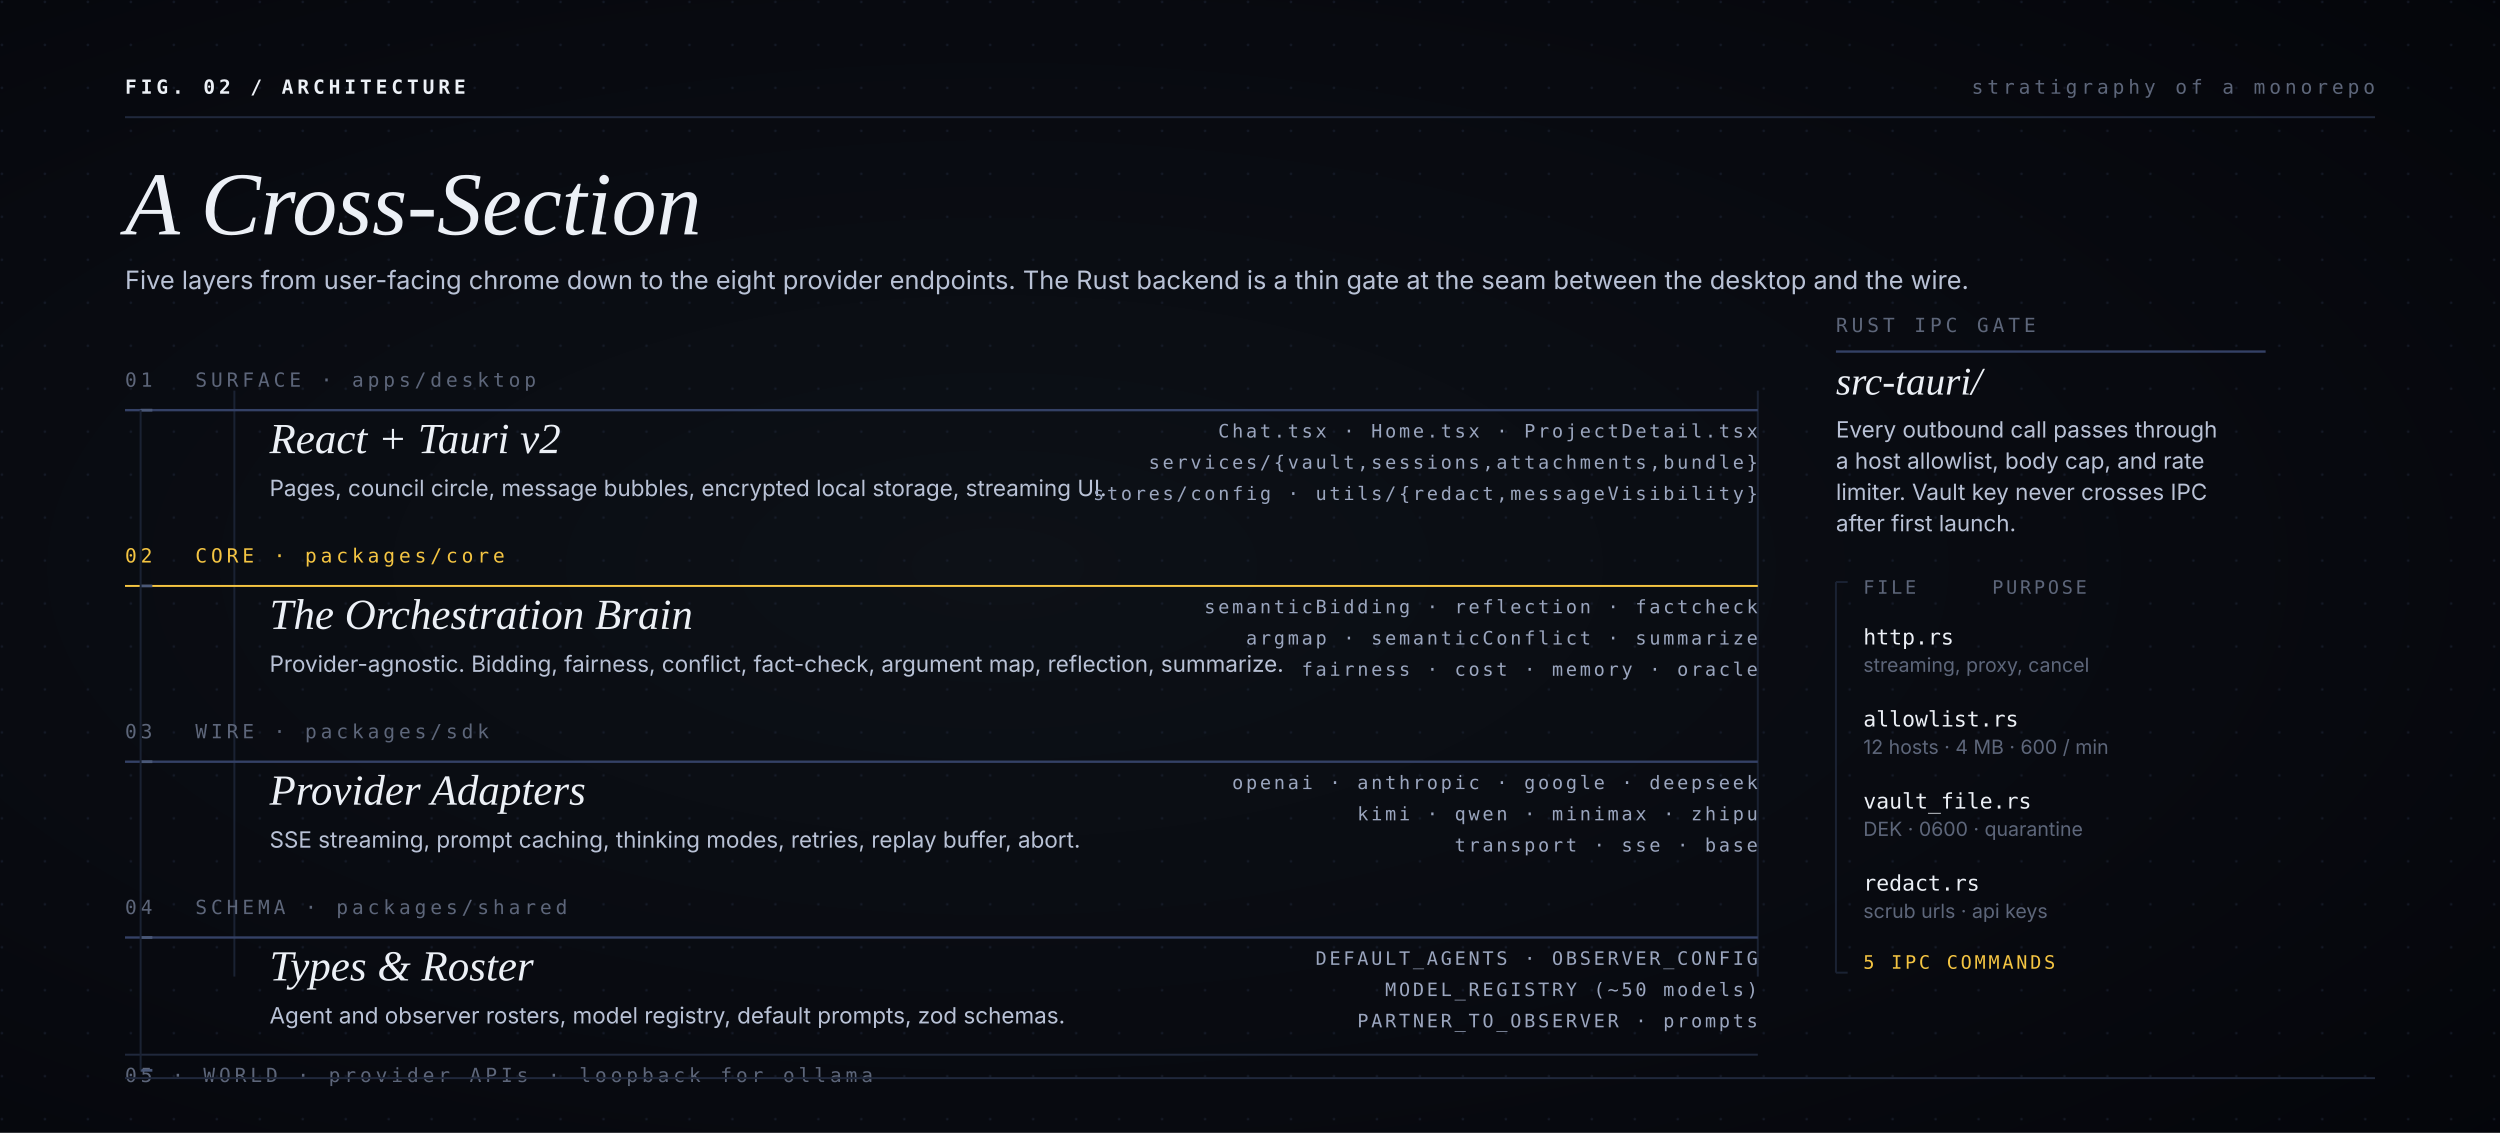
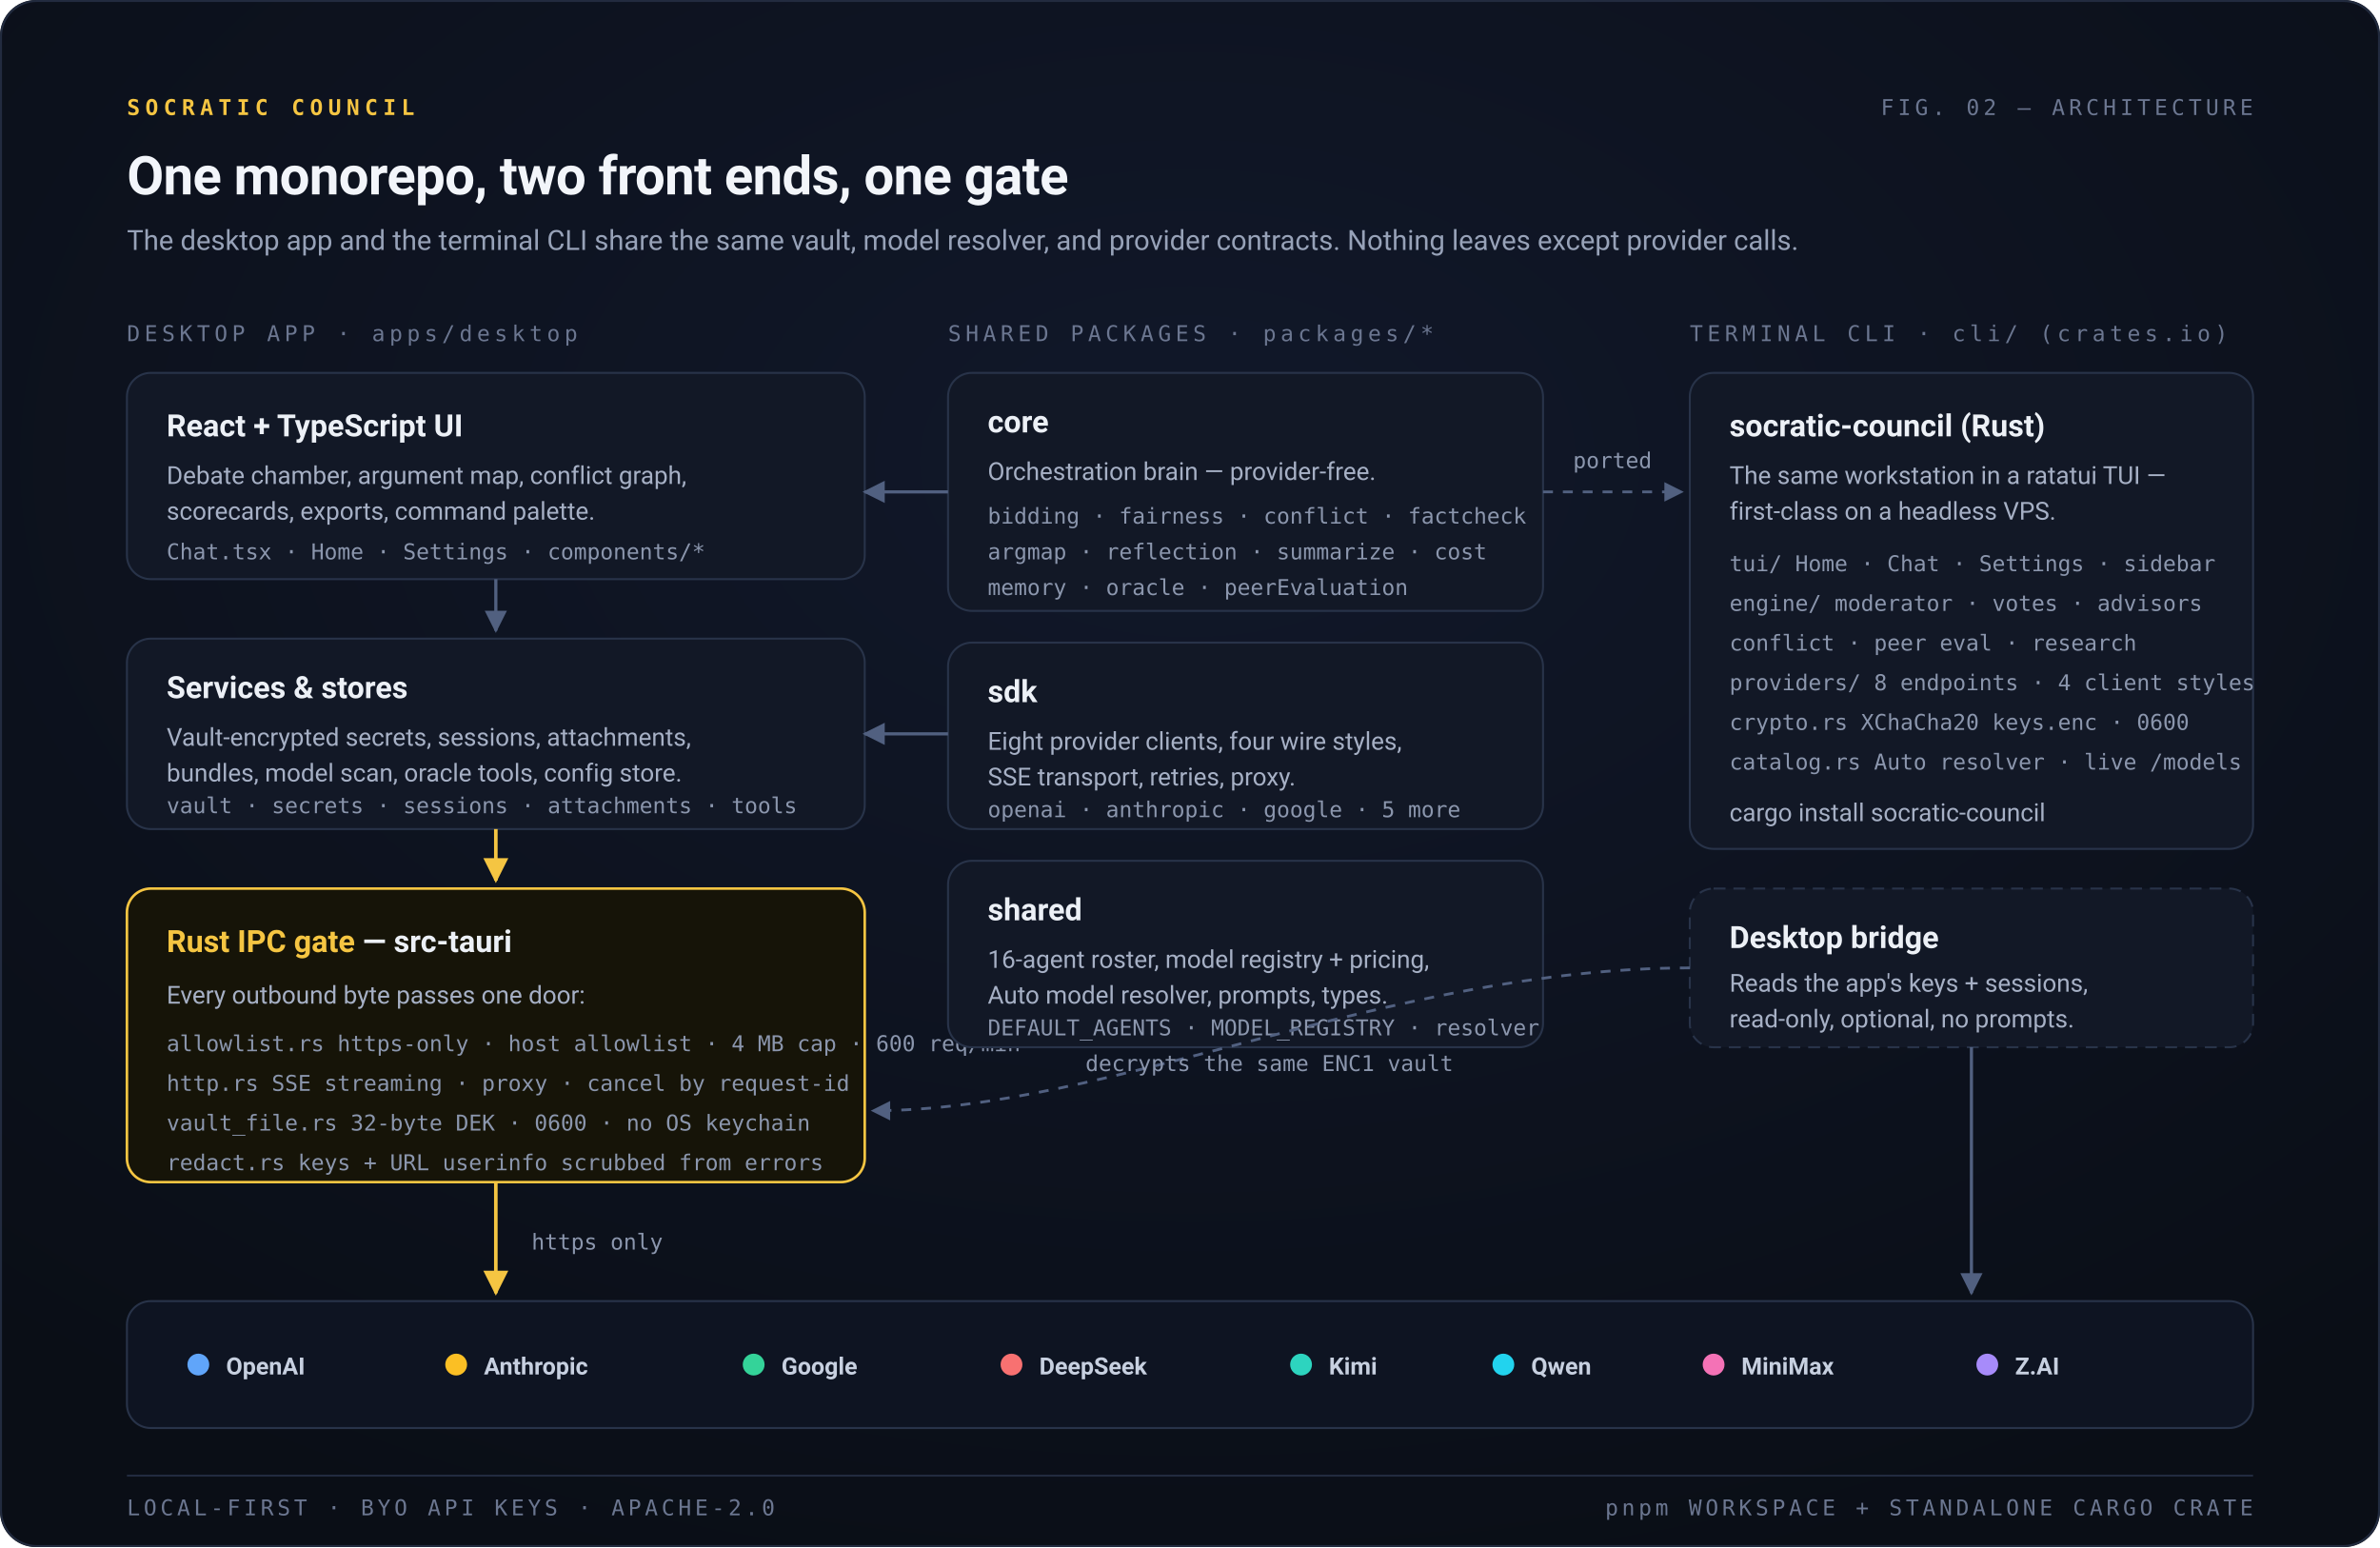
- <svg xmlns="http://www.w3.org/2000/svg" viewBox="0 0 1280 580" role="img" aria-labelledby="title desc" preserveAspectRatio="xMidYMid meet">
+ <svg xmlns="http://www.w3.org/2000/svg" viewBox="0 0 1200 780" role="img" aria-labelledby="title desc" preserveAspectRatio="xMidYMid meet">
  <defs>
-     <radialGradient id="page" cx="40%" cy="50%" r="80%">
-       <stop offset="0%" stop-color="#0d1117" />
-       <stop offset="60%" stop-color="#080a10" />
-       <stop offset="100%" stop-color="#04050a" />
+     <style>
+       .sans { font-family: -apple-system, 'Segoe UI', Roboto, 'Helvetica Neue', Arial, sans-serif; }
+       .mono { font-family: 'SF Mono', 'Cascadia Code', 'JetBrains Mono', Menlo, Consolas, monospace; }
+       .h1   { fill: #F2F5FA; font-size: 27px; font-weight: 700; letter-spacing: -0.3px; }
+       .sub  { fill: #97A2B8; font-size: 14px; }
+       .tag  { fill: #F5C542; font-size: 11px; font-weight: 600; letter-spacing: 2.6px; }
+       .meta { fill: #6B7690; font-size: 11px; letter-spacing: 2px; }
+       .colhead   { fill: #6B7690; font-size: 11px; letter-spacing: 2.2px; }
+       .boxtitle  { fill: #ECF0F6; font-size: 15.5px; font-weight: 650; }
+       .boxbody   { fill: #A6B0C5; font-size: 12.5px; }
+       .boxmono   { fill: #8B96AD; font-size: 11px; }
+       .gold      { fill: #F5C542; }
+       .provname  { fill: #C7D0E0; font-size: 12px; font-weight: 600; }
+       .footer    { fill: #6B7690; font-size: 11px; letter-spacing: 1.8px; }
+       .edge      { stroke: #516080; stroke-width: 1.6; fill: none; }
+       .edgegold  { stroke: #F5C542; stroke-width: 1.8; fill: none; }
+       .edgedash  { stroke: #516080; stroke-width: 1.4; fill: none; stroke-dasharray: 5 5; }
+     </style>
+     <radialGradient id="bgGlow2" cx="50%" cy="30%" r="75%">
+       <stop offset="0%" stop-color="#11182A" />
+       <stop offset="100%" stop-color="#0A0E16" />
    </radialGradient>
-     <pattern id="dotgrid" width="22" height="22" patternUnits="userSpaceOnUse">
-       <circle cx="1" cy="1" r="0.7" fill="#1c2434" fill-opacity="0.55" />
-     </pattern>
-     <style>
-       .display { font-family: 'Cormorant Garamond', 'Hoefler Text', Garamond, 'Times New Roman', serif; }
-       .body    { font-family: 'Manrope', -apple-system, BlinkMacSystemFont, 'Helvetica Neue', sans-serif; }
-       .mono    { font-family: 'JetBrains Mono', 'SF Mono', Menlo, Consolas, monospace; }
-       .ink     { fill: #ecf0f6; }
-       .body-c  { fill: #b9c2d6; }
-       .muted   { fill: #5d667a; }
-       .gold    { fill: #f5c542; }
-       .stroke-hair { stroke: #20283c; stroke-width: 1; fill: none; }
-       .stroke-hair-strong { stroke: #344166; stroke-width: 1.2; fill: none; }
-       .stroke-gold { stroke: #f5c542; stroke-width: 1; fill: none; }
-       .stroke-rule { stroke: #1a2233; stroke-width: 1; fill: none; }
-       .tick { stroke: #4a5878; stroke-width: 1.4; fill: none; }
-     </style>
+     <marker id="arr" viewBox="0 0 10 10" refX="9" refY="5" markerWidth="7" markerHeight="7" orient="auto-start-reverse">
+       <path d="M 0 0 L 10 5 L 0 10 z" fill="#516080" />
+     </marker>
+     <marker id="arrGold" viewBox="0 0 10 10" refX="9" refY="5" markerWidth="7" markerHeight="7" orient="auto-start-reverse">
+       <path d="M 0 0 L 10 5 L 0 10 z" fill="#F5C542" />
+     </marker>
  </defs>
-   <rect width="1280" height="580" fill="url(#page)" />
-   <rect width="1280" height="580" fill="url(#dotgrid)" />
-   <line x1="64" y1="60" x2="1216" y2="60" class="stroke-hair" />
-   <text x="64" y="48" class="mono ink" font-size="10" font-weight="600" letter-spacing="2">FIG. 02 / ARCHITECTURE</text>
-   <text x="1216" y="48" class="mono muted" font-size="10" letter-spacing="2" text-anchor="end">stratigraphy of a monorepo</text>
-   <text x="64" y="120" class="display ink" font-style="italic" font-size="46">A Cross-Section</text>
-   <text x="64" y="148" class="body body-c" font-size="13">Five layers from user-facing chrome down to the eight provider endpoints. The Rust backend is a thin gate at the seam between the desktop and the wire.</text>
-   <line x1="120" y1="200" x2="120" y2="500" class="stroke-rule" />
-   <line x1="900" y1="200" x2="900" y2="500" class="stroke-rule" />
-   <g transform="translate(0,210)">
-     <line x1="64" y1="0" x2="900" y2="0" class="stroke-hair-strong" />
-     <text x="64" y="-12" class="mono muted" font-size="10" letter-spacing="2">01</text>
-     <text x="100" y="-12" class="mono muted" font-size="10" letter-spacing="2">SURFACE · apps/desktop</text>
-     <text x="138" y="22" class="display ink" font-style="italic" font-size="22">React + Tauri v2</text>
-     <text x="138" y="44" class="body body-c" font-size="11.5">Pages, council circle, message bubbles, encrypted local storage, streaming UI.</text>
-     <g class="mono" font-size="9.5" fill="#9ba6bf" letter-spacing="1.4">
-       <text x="900" y="14" text-anchor="end">Chat.tsx · Home.tsx · ProjectDetail.tsx</text>
-       <text x="900" y="30" text-anchor="end">services/{vault,sessions,attachments,bundle}</text>
-       <text x="900" y="46" text-anchor="end">stores/config · utils/{redact,messageVisibility}</text>
+   <rect width="1200" height="780" rx="18" fill="url(#bgGlow2)" />
+   <rect x="0.5" y="0.5" width="1199" height="779" rx="18" fill="none" stroke="#222B3F" />
+   <text x="64" y="58" class="mono tag">SOCRATIC COUNCIL</text>
+   <text x="1136" y="58" class="mono meta" text-anchor="end">FIG. 02 — ARCHITECTURE</text>
+   <text x="64" y="98" class="sans h1">One monorepo, two front ends, one gate</text>
+   <text x="64" y="126" class="sans sub">The desktop app and the terminal CLI share the same vault, model resolver, and provider contracts. Nothing leaves except provider calls.</text>
+   <text x="64" y="172" class="mono colhead">DESKTOP APP · apps/desktop</text>
+   <text x="478" y="172" class="mono colhead">SHARED PACKAGES · packages/*</text>
+   <text x="852" y="172" class="mono colhead">TERMINAL CLI · cli/ (crates.io)</text>
+   <g transform="translate(64,188)">
+     <rect width="372" height="104" rx="12" fill="#121826" stroke="#283349" />
+     <text x="20" y="32" class="sans boxtitle">React + TypeScript UI</text>
+     <text x="20" y="56" class="sans boxbody">Debate chamber, argument map, conflict graph,</text>
+     <text x="20" y="74" class="sans boxbody">scorecards, exports, command palette.</text>
+     <text x="20" y="94" class="mono boxmono">Chat.tsx · Home · Settings · components/*</text>
+   </g>
+   <line x1="250" y1="292" x2="250" y2="318" class="edge" marker-end="url(#arr)" />
+   <g transform="translate(64,322)">
+     <rect width="372" height="96" rx="12" fill="#121826" stroke="#283349" />
+     <text x="20" y="30" class="sans boxtitle">Services &amp; stores</text>
+     <text x="20" y="54" class="sans boxbody">Vault-encrypted secrets, sessions, attachments,</text>
+     <text x="20" y="72" class="sans boxbody">bundles, model scan, oracle tools, config store.</text>
+     <text x="20" y="88" class="mono boxmono">vault · secrets · sessions · attachments · tools</text>
+   </g>
+   <line x1="250" y1="418" x2="250" y2="444" class="edgegold" marker-end="url(#arrGold)" />
+   <g transform="translate(64,448)">
+     <rect width="372" height="148" rx="12" fill="#161408" stroke="#F5C542" stroke-width="1.3" />
+     <text x="20" y="32" class="sans boxtitle">
+       <tspan class="gold">Rust IPC gate</tspan> — src-tauri</text>
+     <text x="20" y="58" class="sans boxbody">Every outbound byte passes one door:</text>
+     <text x="20" y="82" class="mono boxmono">allowlist.rs   https-only · host allowlist · 4 MB cap · 600 req/min</text>
+     <text x="20" y="102" class="mono boxmono">http.rs        SSE streaming · proxy · cancel by request-id</text>
+     <text x="20" y="122" class="mono boxmono">vault_file.rs  32-byte DEK · 0600 · no OS keychain</text>
+     <text x="20" y="142" class="mono boxmono">redact.rs      keys + URL userinfo scrubbed from errors</text>
+   </g>
+   <g transform="translate(478,188)">
+     <rect width="300" height="120" rx="12" fill="#121826" stroke="#283349" />
+     <text x="20" y="30" class="sans boxtitle">core</text>
+     <text x="20" y="54" class="sans boxbody">Orchestration brain — provider-free.</text>
+     <text x="20" y="76" class="mono boxmono">bidding · fairness · conflict · factcheck</text>
+     <text x="20" y="94" class="mono boxmono">argmap · reflection · summarize · cost</text>
+     <text x="20" y="112" class="mono boxmono">memory · oracle · peerEvaluation</text>
+   </g>
+   <g transform="translate(478,324)">
+     <rect width="300" height="94" rx="12" fill="#121826" stroke="#283349" />
+     <text x="20" y="30" class="sans boxtitle">sdk</text>
+     <text x="20" y="54" class="sans boxbody">Eight provider clients, four wire styles,</text>
+     <text x="20" y="72" class="sans boxbody">SSE transport, retries, proxy.</text>
+     <text x="20" y="88" class="mono boxmono">openai · anthropic · google · 5 more</text>
+   </g>
+   <g transform="translate(478,434)">
+     <rect width="300" height="94" rx="12" fill="#121826" stroke="#283349" />
+     <text x="20" y="30" class="sans boxtitle">shared</text>
+     <text x="20" y="54" class="sans boxbody">16-agent roster, model registry + pricing,</text>
+     <text x="20" y="72" class="sans boxbody">Auto model resolver, prompts, types.</text>
+     <text x="20" y="88" class="mono boxmono">DEFAULT_AGENTS · MODEL_REGISTRY · resolver</text>
+   </g>
+   <line x1="478" y1="248" x2="436" y2="248" class="edge" marker-end="url(#arr)" />
+   <line x1="478" y1="370" x2="436" y2="370" class="edge" marker-end="url(#arr)" />
+   <line x1="778" y1="248" x2="848" y2="248" class="edgedash" marker-end="url(#arr)" />
+   <text x="813" y="236" class="mono boxmono" text-anchor="middle">ported</text>
+   <g transform="translate(852,188)">
+     <rect width="284" height="240" rx="12" fill="#121826" stroke="#283349" />
+     <text x="20" y="32" class="sans boxtitle">socratic-council (Rust)</text>
+     <text x="20" y="56" class="sans boxbody">The same workstation in a ratatui TUI —</text>
+     <text x="20" y="74" class="sans boxbody">first-class on a headless VPS.</text>
+     <text x="20" y="100" class="mono boxmono">tui/      Home · Chat · Settings · sidebar</text>
+     <text x="20" y="120" class="mono boxmono">engine/   moderator · votes · advisors</text>
+     <text x="20" y="140" class="mono boxmono">          conflict · peer eval · research</text>
+     <text x="20" y="160" class="mono boxmono">providers/ 8 endpoints · 4 client styles</text>
+     <text x="20" y="180" class="mono boxmono">crypto.rs  XChaCha20 keys.enc · 0600</text>
+     <text x="20" y="200" class="mono boxmono">catalog.rs Auto resolver · live /models</text>
+     <text x="20" y="226" class="sans boxbody">cargo install socratic-council</text>
+   </g>
+   <g transform="translate(852,448)">
+     <rect width="284" height="80" rx="12" fill="#121826" stroke="#283349" stroke-dasharray="6 4" />
+     <text x="20" y="30" class="sans boxtitle">Desktop bridge</text>
+     <text x="20" y="52" class="sans boxbody">Reads the app's keys + sessions,</text>
+     <text x="20" y="70" class="sans boxbody">read-only, optional, no prompts.</text>
+   </g>
+   <path d="M 852 488 C 700 488, 560 560, 440 560" class="edgedash" marker-end="url(#arr)" />
+   <text x="640" y="540" class="mono boxmono" text-anchor="middle">decrypts the same ENC1 vault</text>
+   <line x1="250" y1="596" x2="250" y2="652" class="edgegold" marker-end="url(#arrGold)" />
+   <line x1="994" y1="528" x2="994" y2="652" class="edge" marker-end="url(#arr)" />
+   <text x="268" y="630" class="mono boxmono">https only</text>
+   <g transform="translate(64,656)">
+     <rect width="1072" height="64" rx="12" fill="#0E1422" stroke="#283349" />
+     <g class="sans provname">
+       <circle cx="36" cy="32" r="5.5" fill="#60A5FA" />
+       <text x="50" y="37">OpenAI</text>
+       <circle cx="166" cy="32" r="5.5" fill="#FBBF24" />
+       <text x="180" y="37">Anthropic</text>
+       <circle cx="316" cy="32" r="5.5" fill="#34D399" />
+       <text x="330" y="37">Google</text>
+       <circle cx="446" cy="32" r="5.5" fill="#F87171" />
+       <text x="460" y="37">DeepSeek</text>
+       <circle cx="592" cy="32" r="5.5" fill="#2DD4BF" />
+       <text x="606" y="37">Kimi</text>
+       <circle cx="694" cy="32" r="5.5" fill="#22D3EE" />
+       <text x="708" y="37">Qwen</text>
+       <circle cx="800" cy="32" r="5.5" fill="#F472B6" />
+       <text x="814" y="37">MiniMax</text>
+       <circle cx="938" cy="32" r="5.5" fill="#A78BFA" />
+       <text x="952" y="37">Z.AI</text>
    </g>
  </g>
-   <g transform="translate(0,300)">
-     <line x1="64" y1="0" x2="900" y2="0" class="stroke-gold" />
-     <text x="64" y="-12" class="mono gold" font-size="10" letter-spacing="2">02</text>
-     <text x="100" y="-12" class="mono gold" font-size="10" letter-spacing="2">CORE · packages/core</text>
-     <text x="138" y="22" class="display ink" font-style="italic" font-size="22">The Orchestration Brain</text>
-     <text x="138" y="44" class="body body-c" font-size="11.5">Provider-agnostic. Bidding, fairness, conflict, fact-check, argument map, reflection, summarize.</text>
-     <g class="mono" font-size="9.5" fill="#9ba6bf" letter-spacing="1.4">
-       <text x="900" y="14" text-anchor="end">semanticBidding · reflection · factcheck</text>
-       <text x="900" y="30" text-anchor="end">argmap · semanticConflict · summarize</text>
-       <text x="900" y="46" text-anchor="end">fairness · cost · memory · oracle</text>
-     </g>
-   </g>
-   <g transform="translate(0,390)">
-     <line x1="64" y1="0" x2="900" y2="0" class="stroke-hair-strong" />
-     <text x="64" y="-12" class="mono muted" font-size="10" letter-spacing="2">03</text>
-     <text x="100" y="-12" class="mono muted" font-size="10" letter-spacing="2">WIRE · packages/sdk</text>
-     <text x="138" y="22" class="display ink" font-style="italic" font-size="22">Provider Adapters</text>
-     <text x="138" y="44" class="body body-c" font-size="11.5">SSE streaming, prompt caching, thinking modes, retries, replay buffer, abort.</text>
-     <g class="mono" font-size="9.5" fill="#9ba6bf" letter-spacing="1.4">
-       <text x="900" y="14" text-anchor="end">openai · anthropic · google · deepseek</text>
-       <text x="900" y="30" text-anchor="end">kimi · qwen · minimax · zhipu</text>
-       <text x="900" y="46" text-anchor="end">transport · sse · base</text>
-     </g>
-   </g>
-   <g transform="translate(0,480)">
-     <line x1="64" y1="0" x2="900" y2="0" class="stroke-hair-strong" />
-     <text x="64" y="-12" class="mono muted" font-size="10" letter-spacing="2">04</text>
-     <text x="100" y="-12" class="mono muted" font-size="10" letter-spacing="2">SCHEMA · packages/shared</text>
-     <text x="138" y="22" class="display ink" font-style="italic" font-size="22">Types &amp; Roster</text>
-     <text x="138" y="44" class="body body-c" font-size="11.5">Agent and observer rosters, model registry, default prompts, zod schemas.</text>
-     <g class="mono" font-size="9.5" fill="#9ba6bf" letter-spacing="1.4">
-       <text x="900" y="14" text-anchor="end">DEFAULT_AGENTS · OBSERVER_CONFIG</text>
-       <text x="900" y="30" text-anchor="end">MODEL_REGISTRY (~50 models)</text>
-       <text x="900" y="46" text-anchor="end">PARTNER_TO_OBSERVER · prompts</text>
-     </g>
-   </g>
-   <g transform="translate(0,548)">
-     <line x1="64" y1="-8" x2="900" y2="-8" class="stroke-hair" />
-     <text x="64" y="6" class="mono muted" font-size="10" letter-spacing="2">05 · WORLD · provider APIs · loopback for ollama</text>
-   </g>
-   <g transform="translate(940,180)">
-     <line x1="0" y1="0" x2="220" y2="0" class="stroke-hair-strong" />
-     <text x="0" y="-10" class="mono muted" font-size="10" letter-spacing="2">RUST IPC GATE</text>
-     <text x="0" y="22" class="display ink" font-style="italic" font-size="20">src-tauri/</text>
-     <text x="0" y="44" class="body body-c" font-size="11.5">Every outbound call passes through</text>
-     <text x="0" y="60" class="body body-c" font-size="11.5">a host allowlist, body cap, and rate</text>
-     <text x="0" y="76" class="body body-c" font-size="11.5">limiter. Vault key never crosses IPC</text>
-     <text x="0" y="92" class="body body-c" font-size="11.5">after first launch.</text>
-     <g transform="translate(0,118)">
-       <line x1="0" y1="0" x2="0" y2="200" class="stroke-rule" />
-       <line x1="0" y1="0" x2="6" y2="0" class="stroke-rule" />
-       <line x1="0" y1="200" x2="6" y2="200" class="stroke-rule" />
-       <text x="14" y="6" class="mono muted" font-size="9.5" letter-spacing="1.4">FILE</text>
-       <text x="80" y="6" class="mono muted" font-size="9.5" letter-spacing="1.4">PURPOSE</text>
-       <text x="14" y="32" class="mono ink" font-size="11">http.rs</text>
-       <text x="14" y="46" class="body muted" font-size="10">streaming, proxy, cancel</text>
-       <text x="14" y="74" class="mono ink" font-size="11">allowlist.rs</text>
-       <text x="14" y="88" class="body muted" font-size="10">12 hosts · 4 MB · 600 / min</text>
-       <text x="14" y="116" class="mono ink" font-size="11">vault_file.rs</text>
-       <text x="14" y="130" class="body muted" font-size="10">DEK · 0600 · quarantine</text>
-       <text x="14" y="158" class="mono ink" font-size="11">redact.rs</text>
-       <text x="14" y="172" class="body muted" font-size="10">scrub urls · api keys</text>
-       <text x="14" y="198" class="mono gold" font-size="9.5" letter-spacing="1.4">5 IPC COMMANDS</text>
-     </g>
-   </g>
-   <g transform="translate(72,210)">
-     <g class="tick">
-       <line x1="0" y1="0" x2="6" y2="0" />
-       <line x1="0" y1="90" x2="6" y2="90" />
-       <line x1="0" y1="180" x2="6" y2="180" />
-       <line x1="0" y1="270" x2="6" y2="270" />
-       <line x1="0" y1="338" x2="6" y2="338" />
-     </g>
-     <line x1="0" y1="0" x2="0" y2="338" class="stroke-rule" />
-   </g>
-   <line x1="64" y1="552" x2="1216" y2="552" class="stroke-hair" />
+   <line x1="64" y1="744" x2="1136" y2="744" stroke="#222B3F" />
+   <text x="64" y="764" class="mono footer">LOCAL-FIRST · BYO API KEYS · APACHE-2.0</text>
+   <text x="1136" y="764" class="mono footer" text-anchor="end">pnpm WORKSPACE + STANDALONE CARGO CRATE</text>
</svg>
